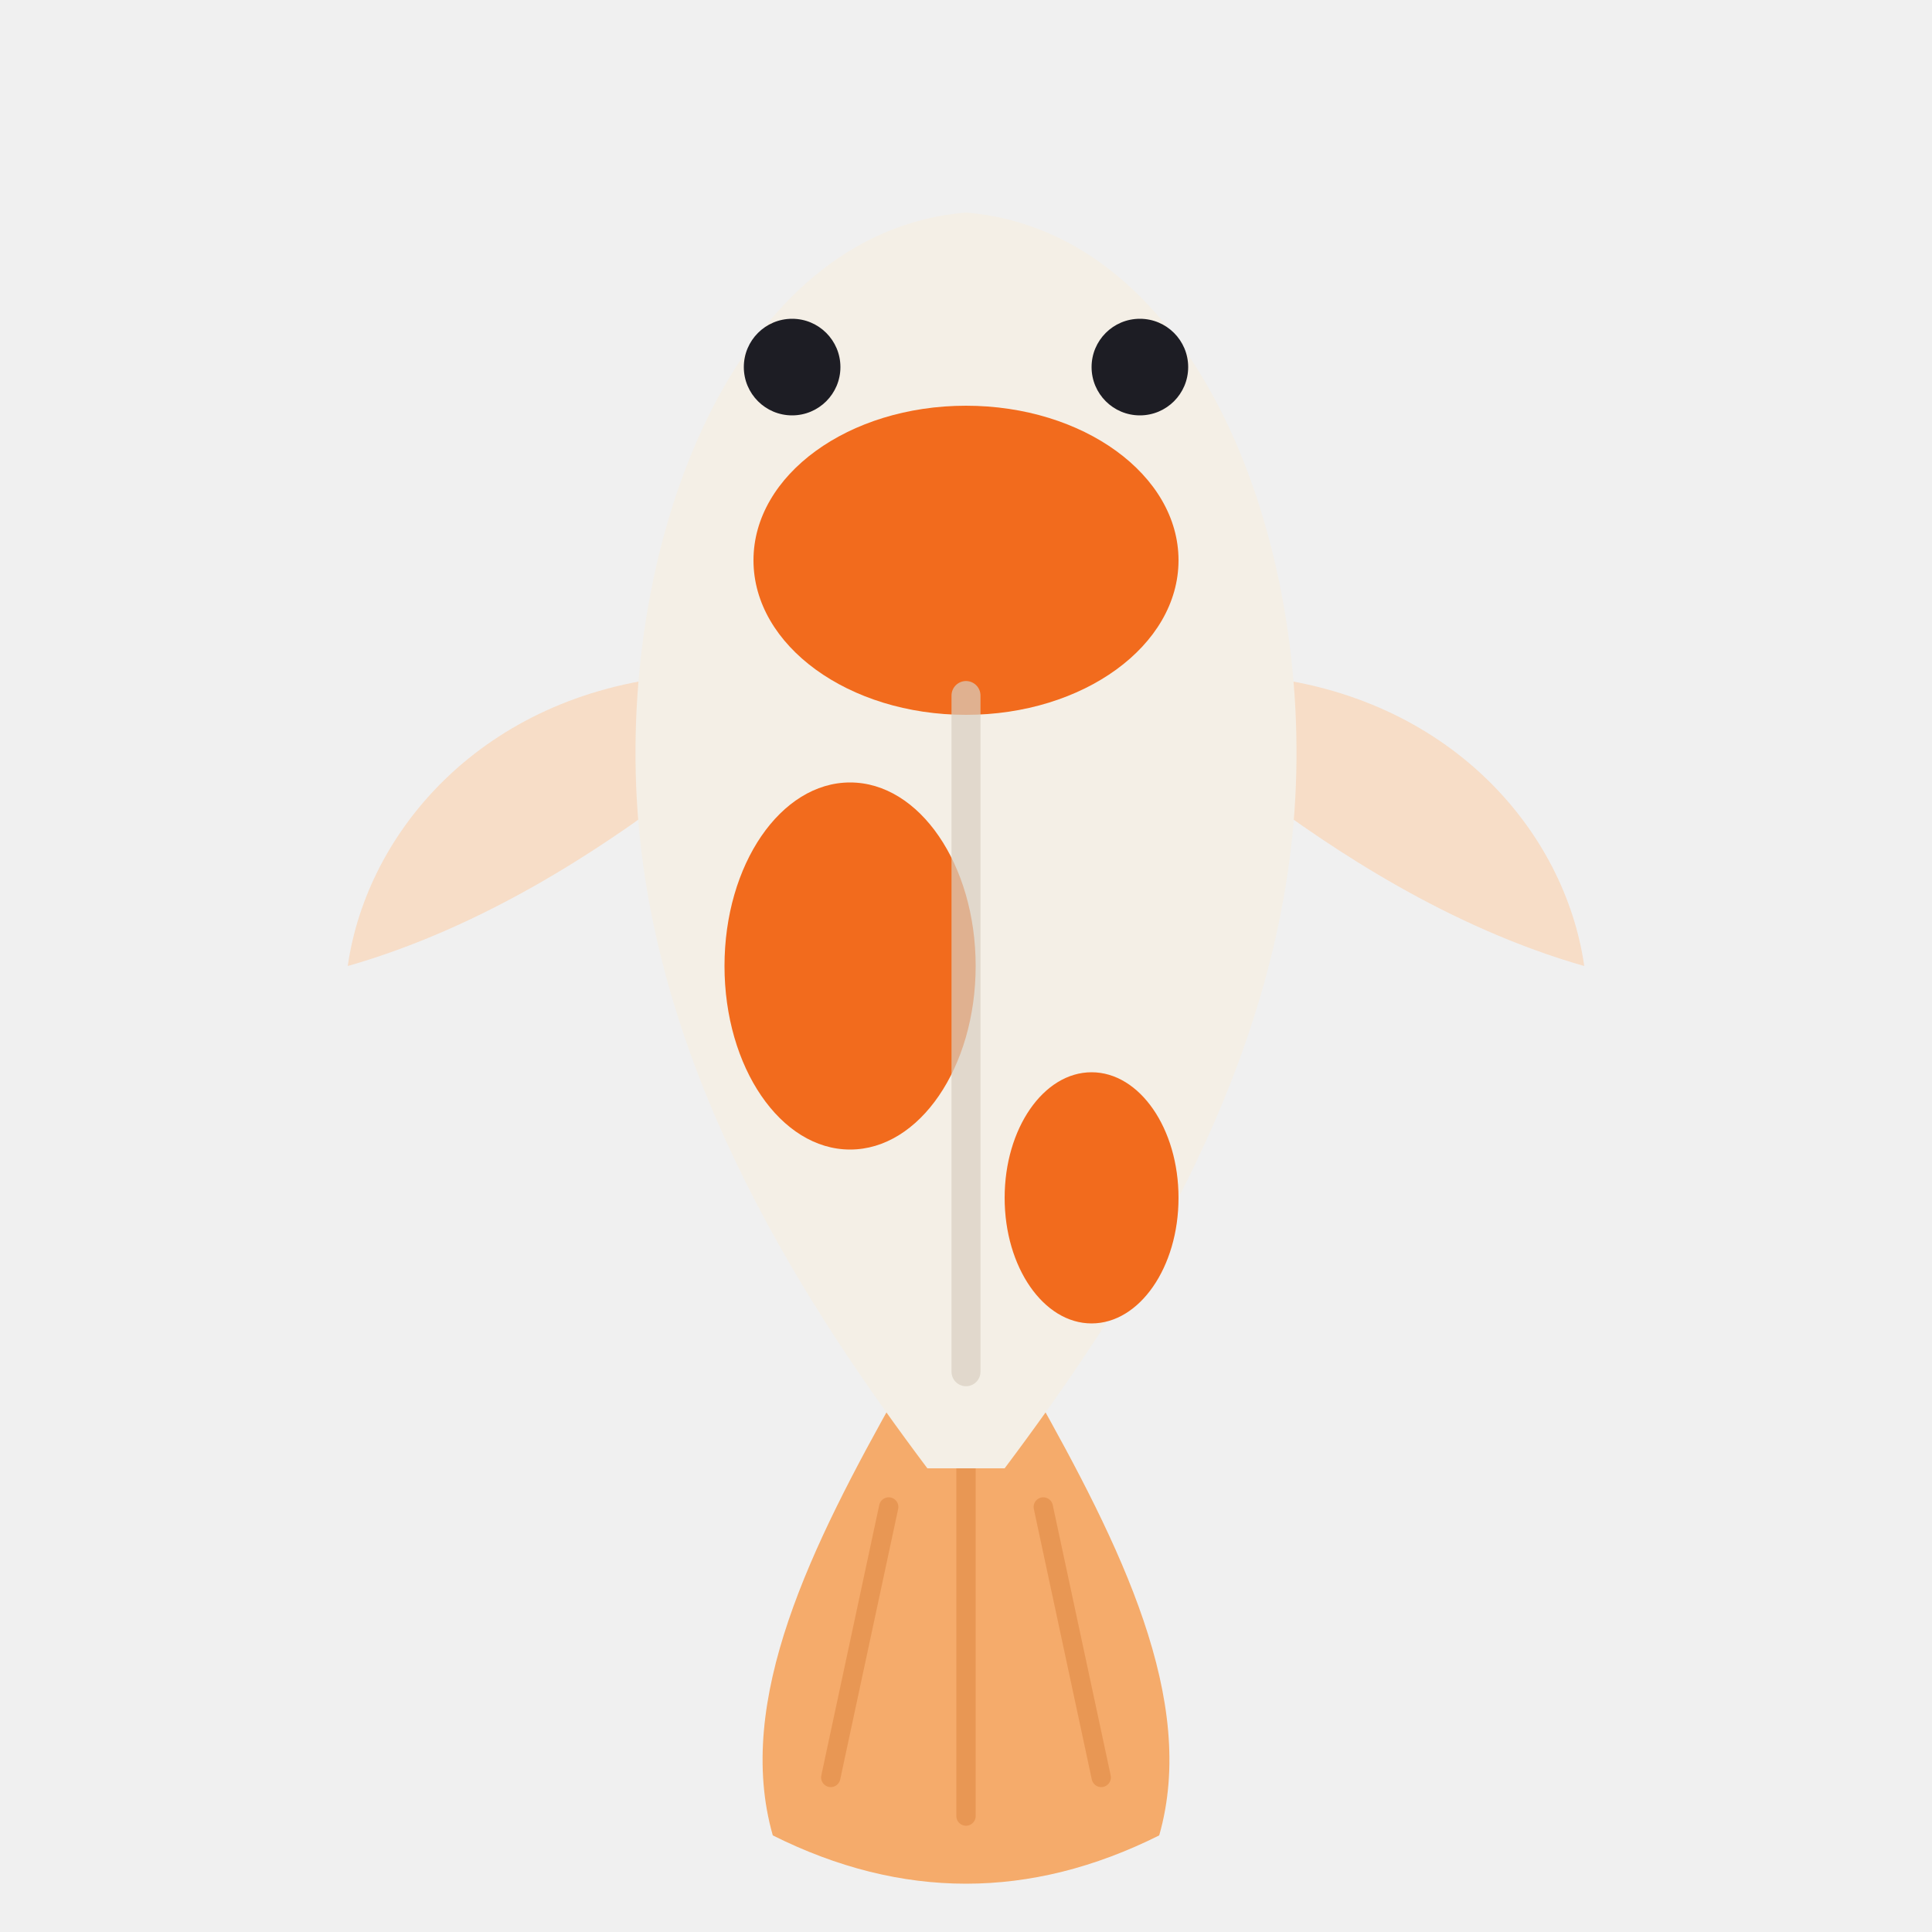
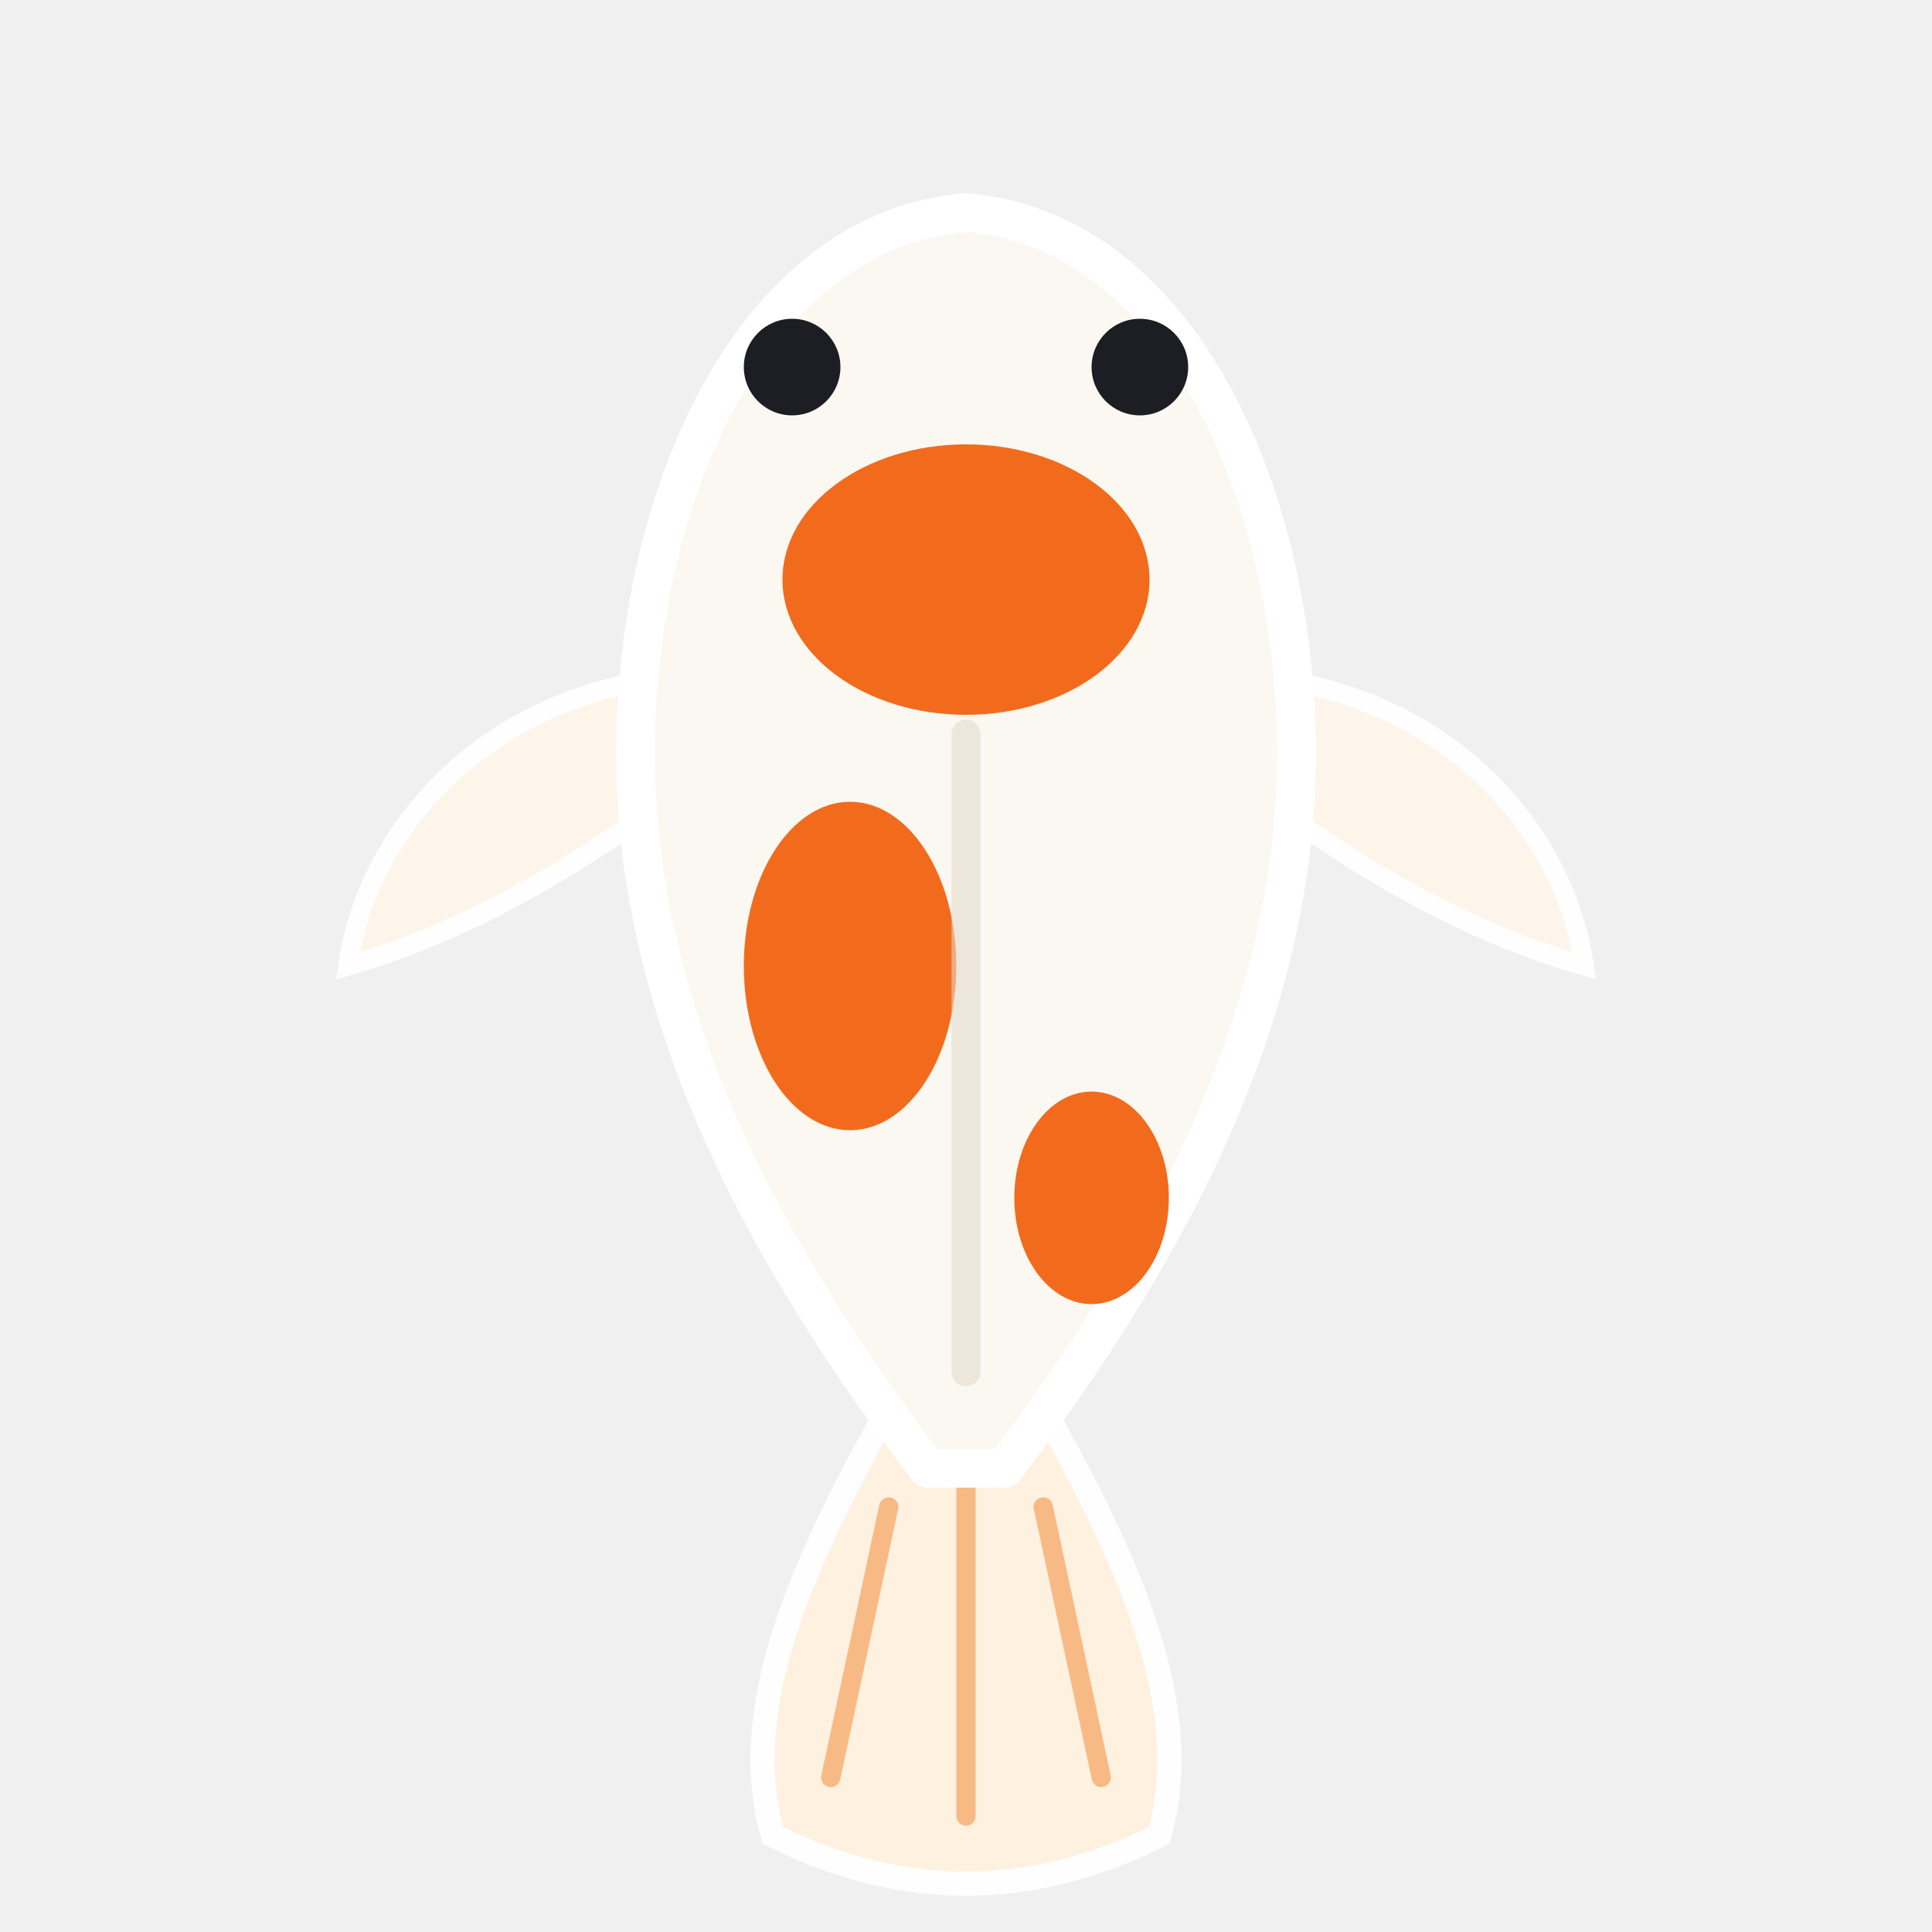
<svg xmlns="http://www.w3.org/2000/svg" width="200" height="200" viewBox="0 0 200 200">
-   <path d="M93 144 C 84 160, 76 176, 80 190 Q 100 200, 120 190 C 124 176, 116 160, 107 144 Z" fill="#f5a35c" opacity="0.9" />
-   <path d="M100 152 L100 188 M92 156 L86 184 M108 156 L114 184" stroke="#e08a45" stroke-width="2" stroke-linecap="round" fill="none" opacity="0.6" />
-   <path d="M70 70 C 50 72, 38 86, 36 100 C 50 96, 62 88, 70 82 Z" fill="#f8d9bf" opacity="0.85" />
-   <path d="M130 70 C 150 72, 162 86, 164 100 C 150 96, 138 88, 130 82 Z" fill="#f8d9bf" opacity="0.85" />
-   <path d="M100 22 C 124 24, 136 56, 134 84 C 132 112, 116 136, 104 152 L 96 152 C 84 136, 68 112, 66 84 C 64 56, 76 24, 100 22 Z" fill="#f4efe6" />
-   <ellipse cx="100" cy="58" rx="22" ry="16" fill="#f26b1d" />
-   <ellipse cx="88" cy="100" rx="13" ry="19" fill="#f26b1d" />
-   <ellipse cx="113" cy="124" rx="9" ry="13" fill="#f26b1d" />
-   <path d="M100 72 L100 142" stroke="#d8cfc0" stroke-width="3" stroke-linecap="round" fill="none" opacity="0.7" />
+   <path d="M93 144 C 84 160, 76 176, 80 190 Q 100 200, 120 190 C 124 176, 116 160, 107 144 Z" fill="#fff1e0" stroke="#ffffff" stroke-width="2.5" opacity="0.95" />
+   <path d="M100 152 L100 188 M92 156 L86 184 M108 156 L114 184" stroke="#f5a35c" stroke-width="2" stroke-linecap="round" fill="none" opacity="0.7" />
+   <path d="M70 70 C 50 72, 38 86, 36 100 C 50 96, 62 88, 70 82 Z" fill="#fff6ea" stroke="#ffffff" stroke-width="2" opacity="0.95" />
+   <path d="M130 70 C 150 72, 162 86, 164 100 C 150 96, 138 88, 130 82 Z" fill="#fff6ea" stroke="#ffffff" stroke-width="2" opacity="0.95" />
+   <path d="M100 22 C 124 24, 136 56, 134 84 C 132 112, 116 136, 104 152 L 96 152 C 84 136, 68 112, 66 84 C 64 56, 76 24, 100 22 Z" fill="#fbf8f2" stroke="#ffffff" stroke-width="4" stroke-linejoin="round" />
+   <ellipse cx="100" cy="60" rx="19" ry="14" fill="#f26b1d" />
+   <ellipse cx="88" cy="100" rx="11" ry="17" fill="#f26b1d" />
+   <ellipse cx="113" cy="124" rx="8" ry="11" fill="#f26b1d" />
+   <path d="M100 76 L100 142" stroke="#e2dacb" stroke-width="3" stroke-linecap="round" fill="none" opacity="0.6" />
  <circle cx="82" cy="38" r="5" fill="#1d1d24" />
  <circle cx="118" cy="38" r="5" fill="#1d1d24" />
</svg>
